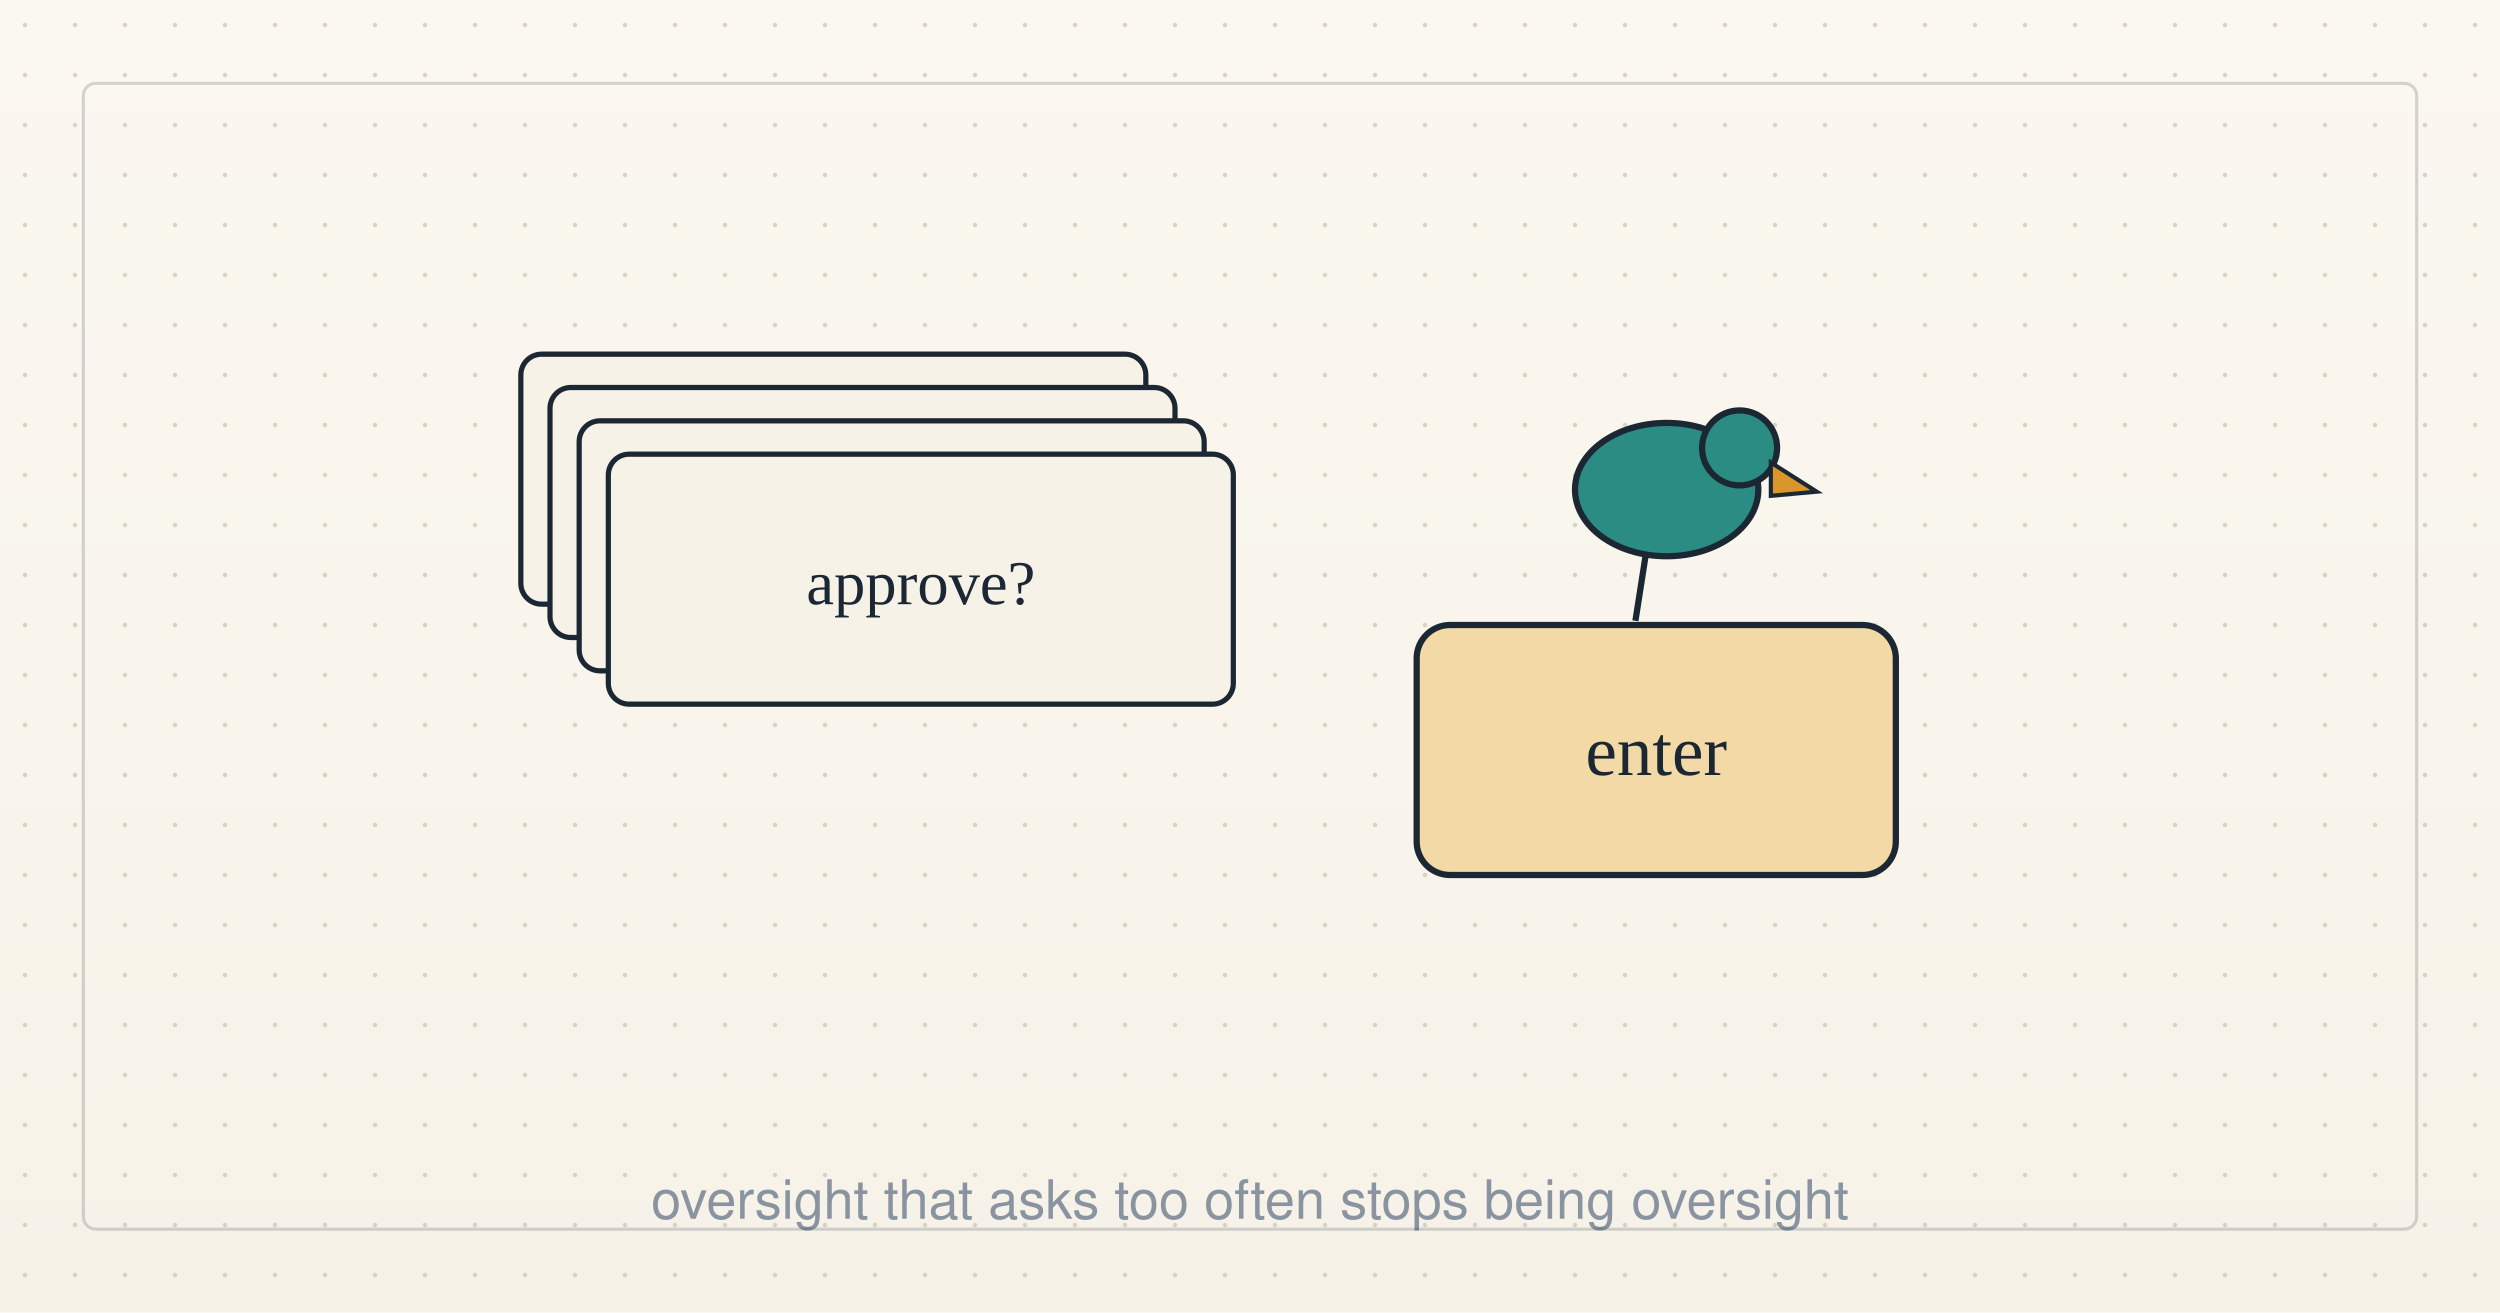
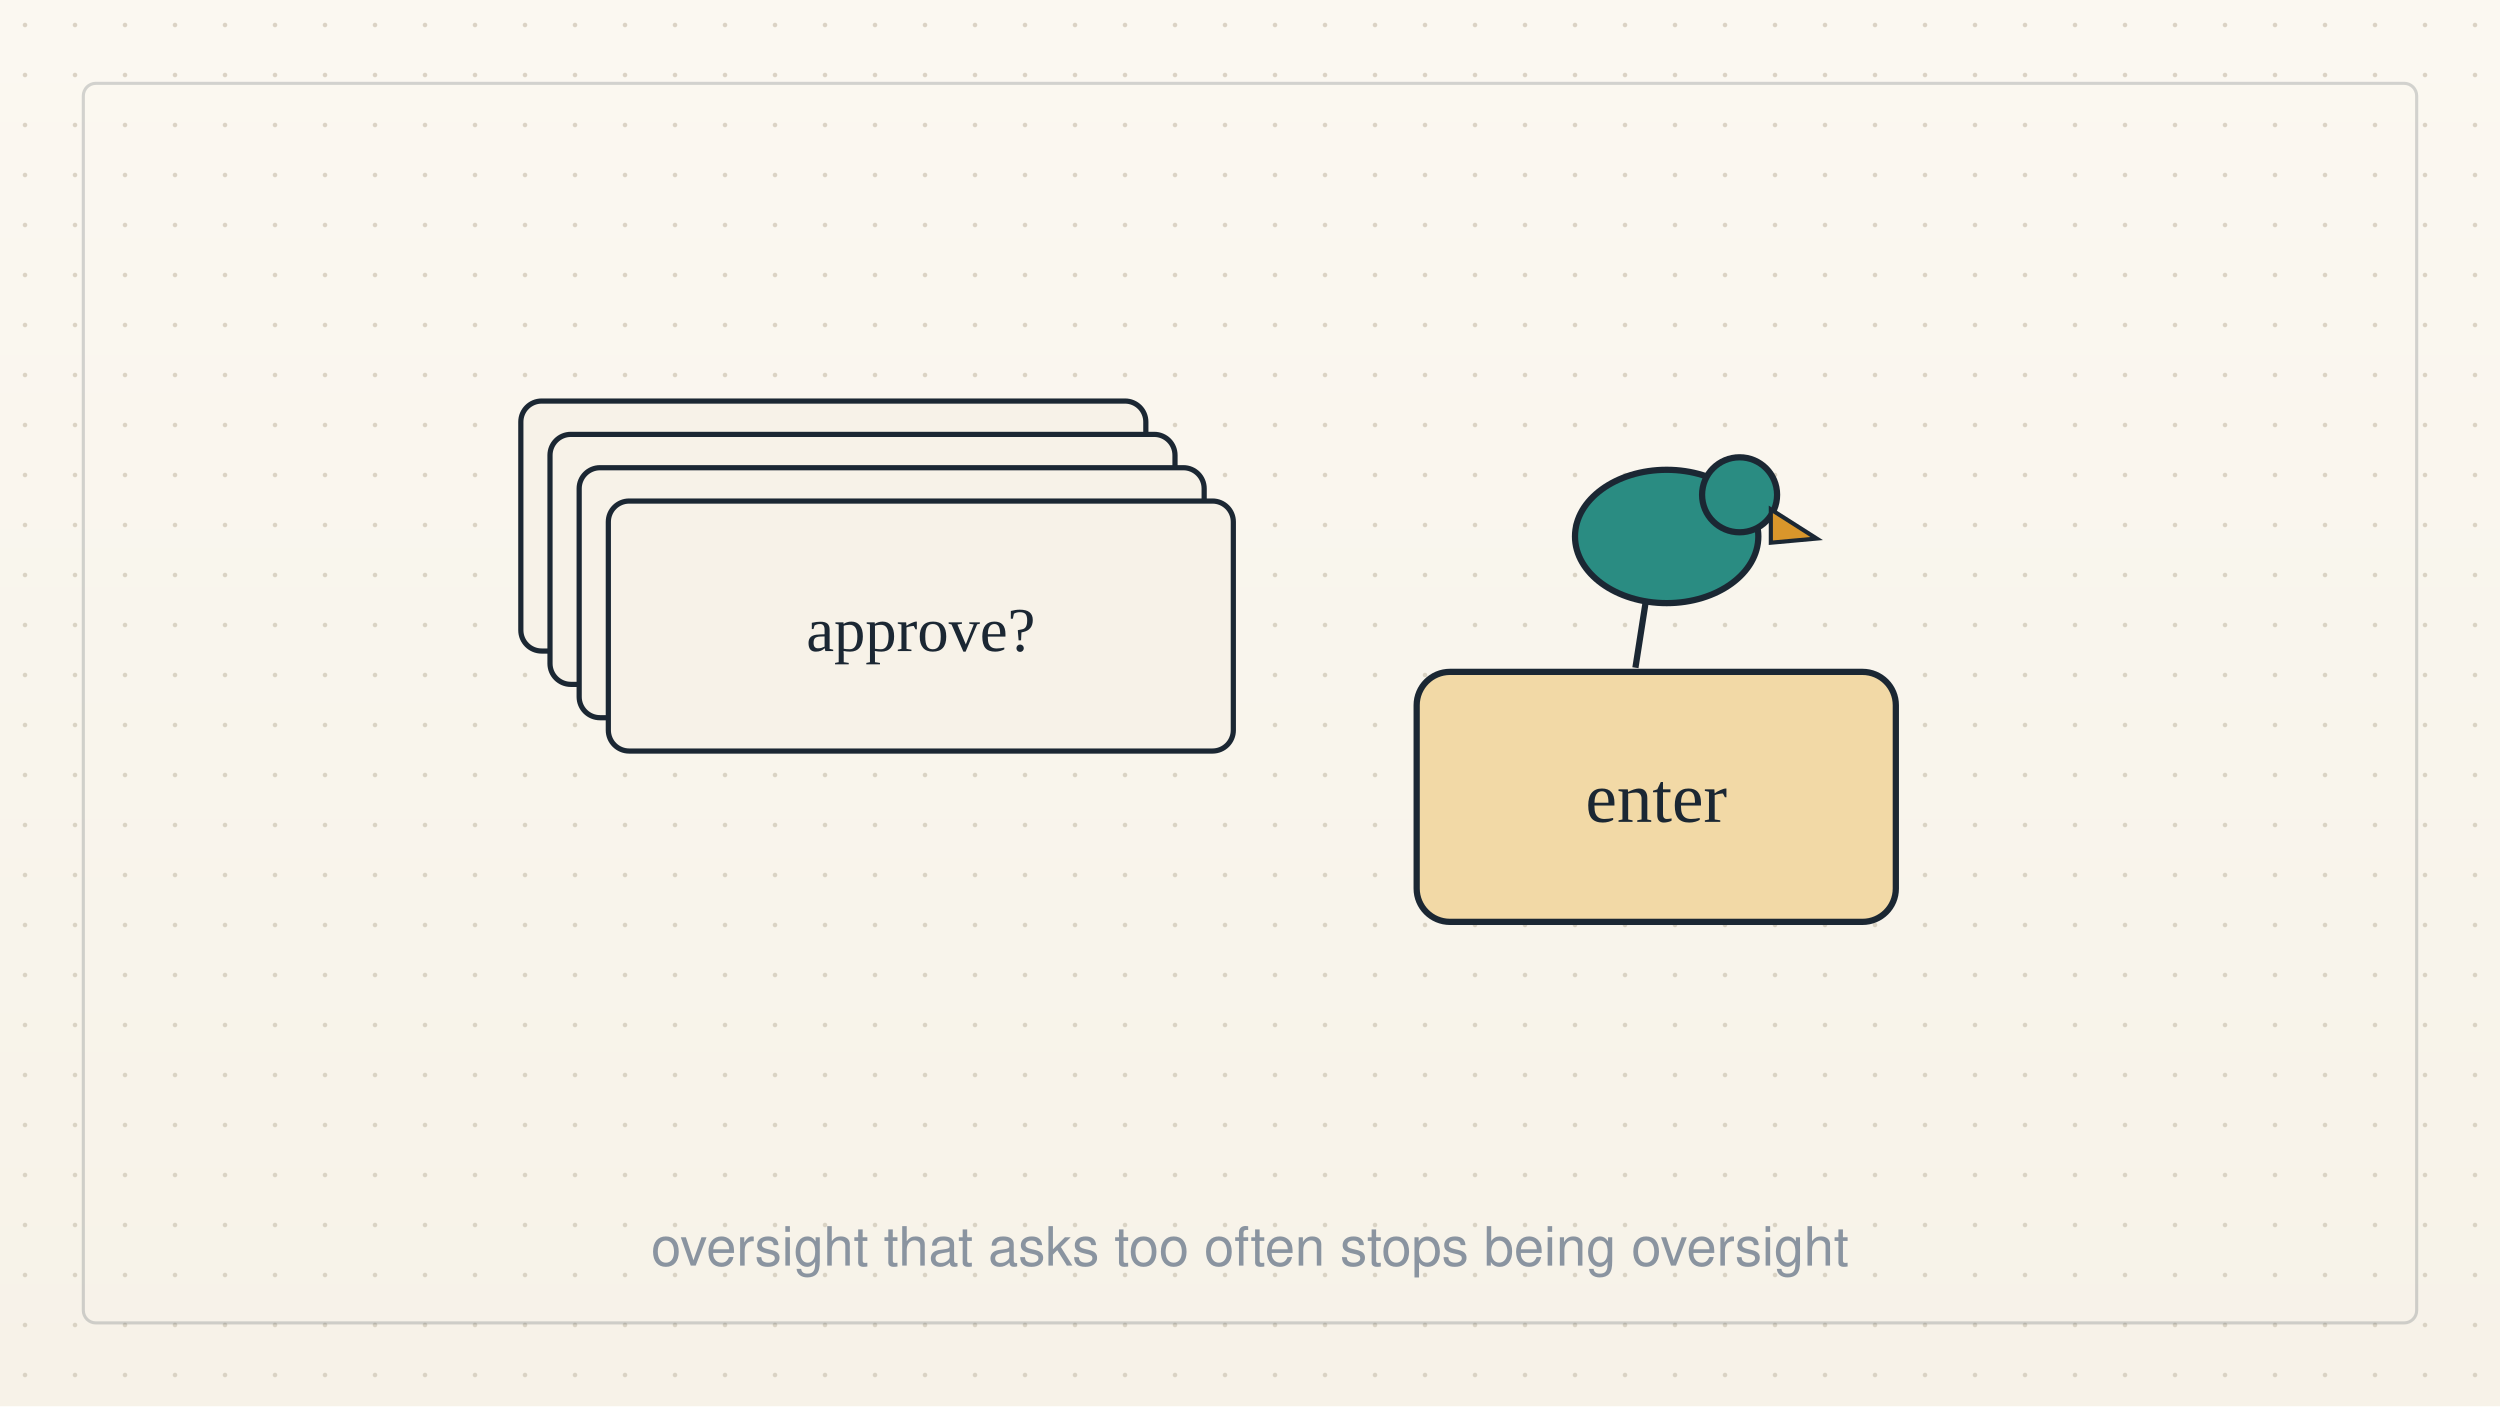
- <svg xmlns="http://www.w3.org/2000/svg" viewBox="0 0 1200 630" width="1200" height="630" role="img" aria-label="A small bird pecking an enter key beside a stack of approval prompts">
+ <svg xmlns="http://www.w3.org/2000/svg" viewBox="0 0 1200 675" width="1200" height="675" role="img" aria-label="A small bird pecking an enter key beside a stack of approval prompts">
  <defs>
    <pattern id="dots" width="24" height="24" patternUnits="userSpaceOnUse">
      <circle cx="12" cy="12" r="1.1" fill="#D7CFC0" />
    </pattern>
    <linearGradient id="sky" x1="0" y1="0" x2="0" y2="1">
      <stop offset="0" stop-color="#FBF8F1" />
      <stop offset="1" stop-color="#F7F2E8" />
    </linearGradient>
    <radialGradient id="glow" cx="0.5" cy="0.5" r="0.5">
      <stop offset="0" stop-color="#D9962B" stop-opacity="0.35" />
      <stop offset="1" stop-color="#D9962B" stop-opacity="0" />
    </radialGradient>
    <filter id="soft" x="-20%" y="-20%" width="140%" height="140%">
      <feGaussianBlur stdDeviation="6" />
    </filter>
  </defs>
-   <rect width="1200" height="630" fill="url(#sky)" />
-   <rect width="1200" height="630" fill="url(#dots)" opacity="0.9" />
-   <rect x="250" y="170" width="300" height="120" rx="10" fill="#F7F2E8" stroke="#1B2733" stroke-width="2.5" />
-   <rect x="264" y="186" width="300" height="120" rx="10" fill="#F7F2E8" stroke="#1B2733" stroke-width="2.5" />
-   <rect x="278" y="202" width="300" height="120" rx="10" fill="#F7F2E8" stroke="#1B2733" stroke-width="2.5" />
-   <rect x="292" y="218" width="300" height="120" rx="10" fill="#F7F2E8" stroke="#1B2733" stroke-width="2.5" />
-   <text x="442" y="290" font-family="Georgia, 'Times New Roman', serif" font-size="30" fill="#1B2733" text-anchor="middle" font-weight="normal" opacity="1.0">approve?</text>
-   <rect x="680" y="300" width="230" height="120" rx="16" fill="#F2D9A6" stroke="#1B2733" stroke-width="3" />
-   <text x="795" y="372" font-family="Georgia, 'Times New Roman', serif" font-size="34" fill="#1B2733" text-anchor="middle" font-weight="normal" opacity="1.0">enter</text>
-   <ellipse cx="800" cy="235" rx="44" ry="32" fill="#2A8C82" stroke="#1B2733" stroke-width="3" />
-   <circle cx="835" cy="215" r="18" fill="#2A8C82" stroke="#1B2733" stroke-width="3" />
-   <path d="M 850 222 L 872 236 L 850 238 Z" fill="#D9962B" stroke="#1B2733" stroke-width="2" />
-   <line x1="790" y1="266" x2="785" y2="298" stroke="#1B2733" stroke-width="3" />
-   <text x="600" y="585" font-family="'Helvetica Neue', Helvetica, Arial, sans-serif" font-size="26" fill="#8A94A0" text-anchor="middle" font-weight="normal" opacity="1.0">oversight that asks too often stops being oversight</text>
-   <rect x="40" y="40" width="1120" height="550" fill="none" stroke="#1B2733" stroke-opacity="0.18" stroke-width="1.5" rx="6" />
+   <rect width="1200" height="675" fill="url(#sky)" />
+   <rect width="1200" height="675" fill="url(#dots)" opacity="0.9" />
+   <g transform="translate(0,22.5)">
+     <rect x="250" y="170" width="300" height="120" rx="10" fill="#F7F2E8" stroke="#1B2733" stroke-width="2.5" />
+     <rect x="264" y="186" width="300" height="120" rx="10" fill="#F7F2E8" stroke="#1B2733" stroke-width="2.5" />
+     <rect x="278" y="202" width="300" height="120" rx="10" fill="#F7F2E8" stroke="#1B2733" stroke-width="2.5" />
+     <rect x="292" y="218" width="300" height="120" rx="10" fill="#F7F2E8" stroke="#1B2733" stroke-width="2.5" />
+     <text x="442" y="290" font-family="Georgia, 'Times New Roman', serif" font-size="30" fill="#1B2733" text-anchor="middle" font-weight="normal" opacity="1.0">approve?</text>
+     <rect x="680" y="300" width="230" height="120" rx="16" fill="#F2D9A6" stroke="#1B2733" stroke-width="3" />
+     <text x="795" y="372" font-family="Georgia, 'Times New Roman', serif" font-size="34" fill="#1B2733" text-anchor="middle" font-weight="normal" opacity="1.0">enter</text>
+     <ellipse cx="800" cy="235" rx="44" ry="32" fill="#2A8C82" stroke="#1B2733" stroke-width="3" />
+     <circle cx="835" cy="215" r="18" fill="#2A8C82" stroke="#1B2733" stroke-width="3" />
+     <path d="M 850 222 L 872 236 L 850 238 Z" fill="#D9962B" stroke="#1B2733" stroke-width="2" />
+     <line x1="790" y1="266" x2="785" y2="298" stroke="#1B2733" stroke-width="3" />
+     <text x="600" y="585" font-family="'Helvetica Neue', Helvetica, Arial, sans-serif" font-size="26" fill="#8A94A0" text-anchor="middle" font-weight="normal" opacity="1.0">oversight that asks too often stops being oversight</text>
+   </g>
+   <rect x="40" y="40" width="1120" height="595" fill="none" stroke="#1B2733" stroke-opacity="0.18" stroke-width="1.5" rx="6" />
</svg>
